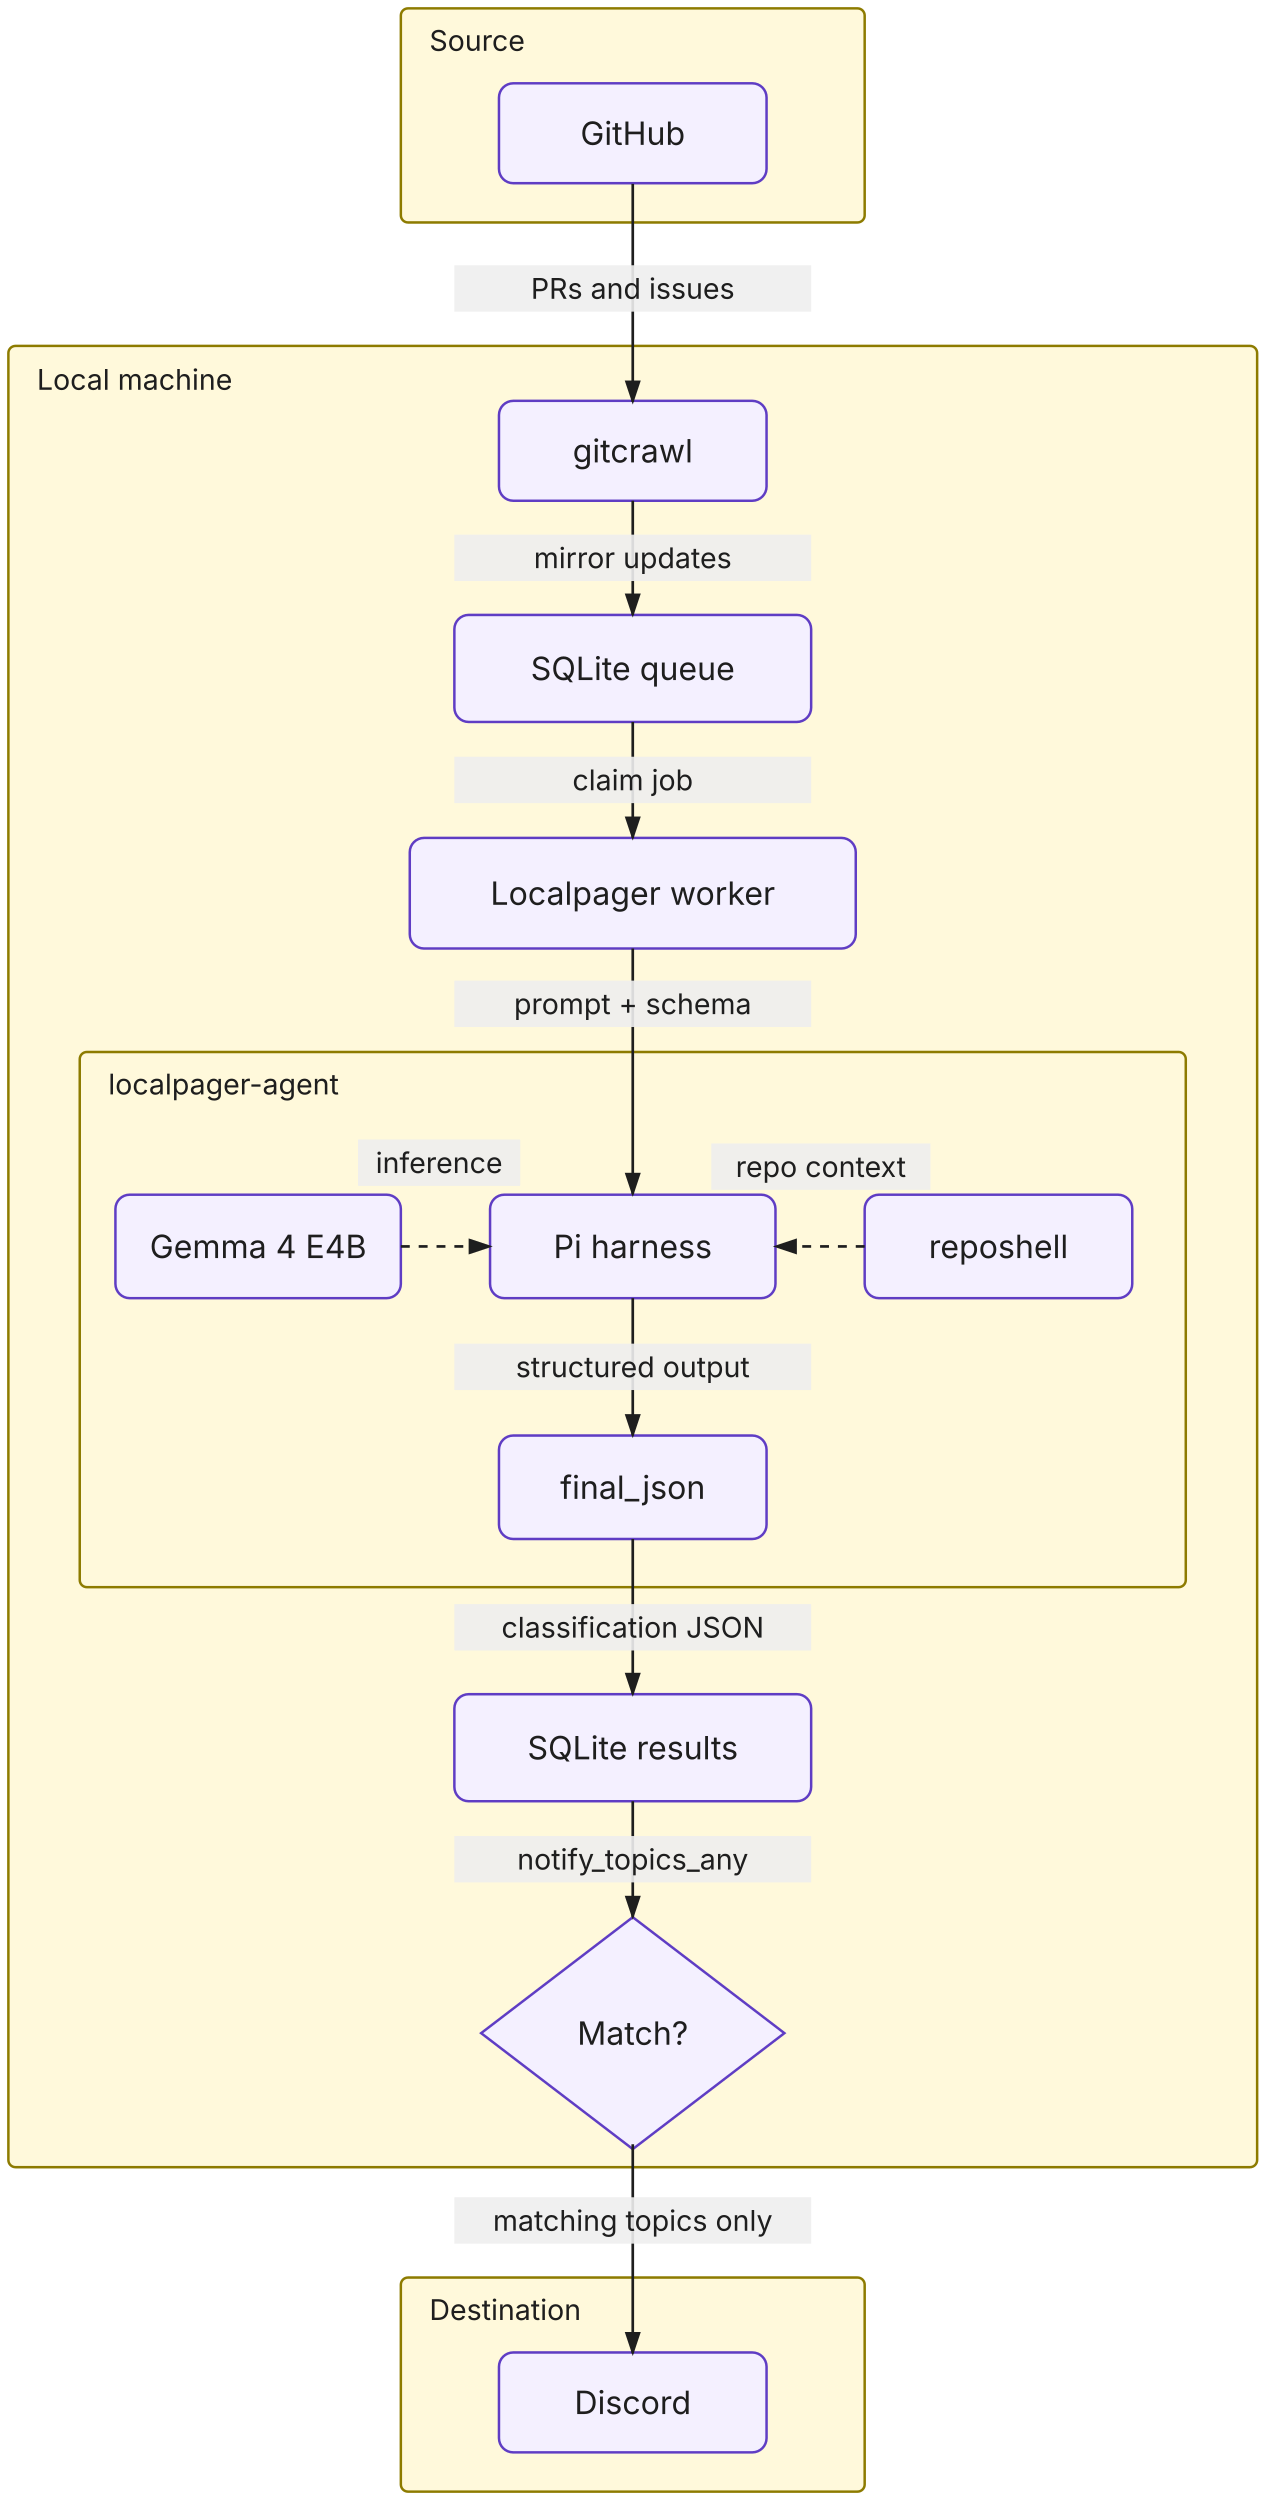
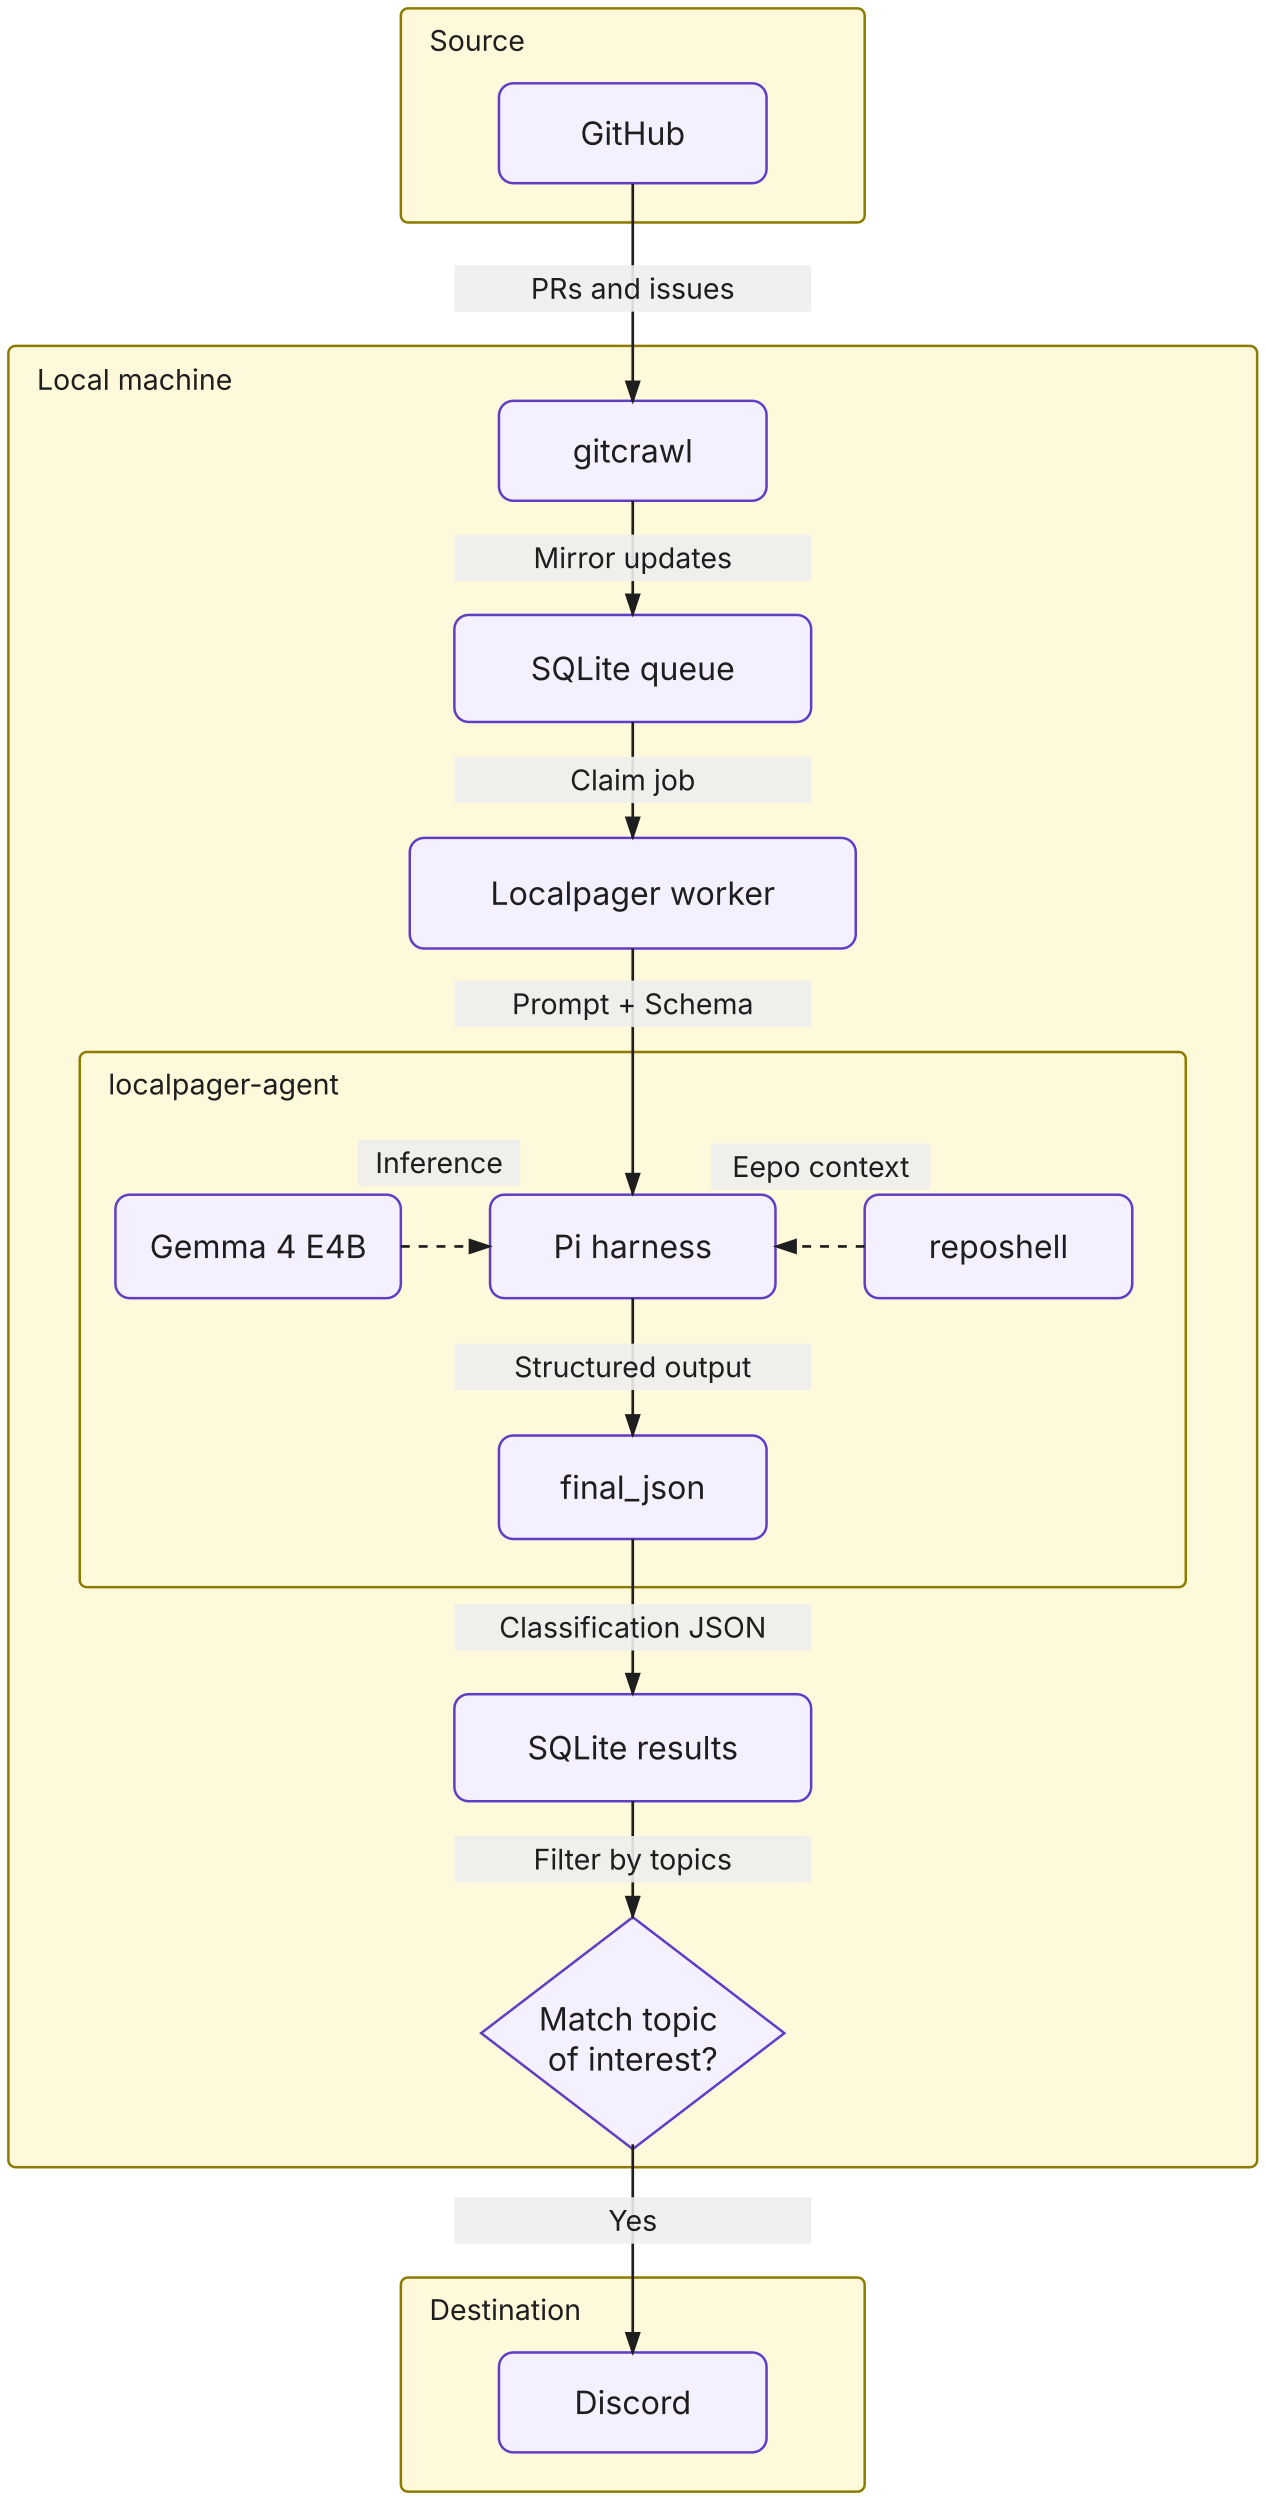
<svg xmlns="http://www.w3.org/2000/svg" width="709.4" height="1401.4" viewBox="0 0 709.4 1401.4" version="1.1" id="svg25">
  <defs id="defs1">
    <marker id="arrow" markerWidth="10" markerHeight="10" refX="8" refY="3" orient="auto" markerUnits="strokeWidth">
      <path d="M 0,0 V 6 L 9,3 Z" fill="#1e1e1e" id="path1" />
    </marker>
    <style id="style1">
      .zone { fill: #fff9db; stroke: #8d7b00; stroke-width: 1.4; }
      .box { fill: #f4f0ff; stroke: #5f3dc4; stroke-width: 1.4; rx: 8; }
      .text { font-family: system-ui, -apple-system, BlinkMacSystemFont, "Segoe UI", sans-serif; font-size: 18px; fill: #1e1e1e; text-anchor: middle; dominant-baseline: middle; }
      .small { font-size: 16px; }
      .label { fill: #eeeeee; opacity: 0.9; }
      .arrow { stroke: #1e1e1e; stroke-width: 1.5; fill: none; marker-end: url(#arrow); }
      .dash { stroke-dasharray: 5 5; }
    </style>
  </defs>
  <g id="g25" transform="translate(4.000012,4.000037)">
    <rect class="zone" x="220.7" y="0.7" width="260" height="120" rx="4" id="rect1" ry="4" />
    <text class="text small" style="text-anchor:start" x="236.7" y="18.7" id="text1">Source</text>
    <rect class="box" x="275.7" y="42.7" width="150" height="56" rx="8" id="rect2" ry="8" />
    <text class="text" x="350.7" y="70.7" id="text2">GitHub</text>
    <rect class="zone" x="0.7" y="189.905" width="700" height="1020.932" rx="4" id="rect3" ry="4" />
    <text class="text small" style="text-anchor:start" x="16.7" y="208.7" id="text3">Local machine</text>
    <rect class="box" x="275.7" y="220.7" width="150" height="56" rx="8" id="rect4" ry="8" />
    <text class="text" x="350.7" y="248.7" id="text4">gitcrawl</text>
    <rect class="box" x="250.7" y="340.7" width="200" height="60" rx="8" id="rect5" ry="8" />
    <text class="text" x="350.7" y="370.7" id="text5">SQLite queue</text>
    <rect class="box" x="225.7" y="465.7" width="250" height="62" rx="8" id="rect6" ry="8" />
    <text class="text" x="350.7" y="496.7" id="text6">Localpager worker</text>
    <rect class="zone" x="40.7" y="585.7" width="620" height="300" rx="4" id="rect7" ry="4" />
    <text class="text small" style="text-anchor:start" x="56.7" y="603.7" id="text7">localpager-agent</text>
    <rect class="box" x="60.7" y="665.7" width="160" height="58" rx="8" id="rect8" ry="8" />
    <text class="text" x="140.7" y="694.7" id="text8">Gemma 4 E4B</text>
    <rect class="box" x="270.7" y="665.7" width="160" height="58" rx="8" id="rect9" ry="8" />
    <text class="text" x="350.7" y="694.7" id="text9">Pi harness</text>
    <rect class="box" x="480.7" y="665.7" width="150" height="58" rx="8" id="rect10" ry="8" />
    <text class="text" x="555.7" y="694.7" id="text10">reposhell</text>
    <rect class="box" x="275.7" y="800.7" width="150" height="58" rx="8" id="rect11" ry="8" />
    <text class="text" x="350.7" y="829.7" id="text11">final_json</text>
    <rect class="box" x="250.7" y="945.7" width="200" height="60" rx="8" id="rect12" ry="8" />
    <text class="text" x="350.7" y="975.7" id="text12">SQLite results</text>
    <polygon class="box" points="440,1190 525,1255 440,1320 355,1255 " id="polygon12" transform="translate(-89.3,-119.3)" />
-     <text class="text" x="350.7" y="1135.7" id="text13">Match?</text>
+     <text class="text" x="350.7" y="1127.7" id="text13">
+       <tspan id="tspan2" x="350.7" y="1127.7">Match topic</tspan>
+       <tspan id="tspan3" x="350.7" y="1150.2">of interest?</tspan>
+     </text>
    <rect class="zone" x="220.7" y="1272.7" width="260" height="120" rx="4" id="rect13" ry="4" />
    <text class="text small" style="text-anchor:start" x="236.7" y="1290.7" id="text14">Destination</text>
    <rect class="box" x="275.7" y="1314.7" width="150" height="56" rx="8" id="rect14" ry="8" />
    <text class="text" x="350.7" y="1342.7" id="text15">Discord</text>
    <line class="arrow" x1="350.7" y1="99.076" x2="350.7" y2="221.301" id="line15" />
    <rect class="label" x="250.7" y="144.7" width="200" height="26" id="rect15" />
    <text class="text small" x="350.7" y="157.7" id="text16">PRs and issues</text>
    <line class="arrow" x1="350.7" y1="276.7" x2="350.7" y2="340.7" id="line16" />
    <rect class="label" x="250.7" y="295.7" width="200" height="26" id="rect16" />
-     <text class="text small" x="350.7" y="308.7" id="text17">mirror updates</text>
+     <text class="text small" x="350.7" y="308.7" id="text17">Mirror updates</text>
    <line class="arrow" x1="350.7" y1="400.7" x2="350.7" y2="465.7" id="line17" />
    <rect class="label" x="250.7" y="420.2" width="200" height="26" id="rect17" />
-     <text class="text small" x="350.7" y="433.2" id="text18">claim job</text>
+     <text class="text small" x="350.7" y="433.2" id="text18">Claim job</text>
    <line class="arrow" x1="350.7" y1="527.7" x2="350.7" y2="665.423" id="line18" />
    <rect class="label" x="250.7" y="545.7" width="200" height="26" id="rect18" />
-     <text class="text small" x="350.7" y="558.7" id="text19">prompt + schema</text>
+     <text class="text small" x="350.7" y="558.7" id="text19">Prompt + Schema</text>
    <line class="arrow dash" x1="220.7" y1="694.7" x2="270.7" y2="694.7" id="line19" />
    <rect class="label" x="196.693" y="634.758" width="90.919" height="26" id="rect19" style="stroke-width:1" />
-     <text class="text small" x="242.153" y="647.758" id="text20">inference</text>
+     <text class="text small" x="242.153" y="647.758" id="text20">Inference</text>
    <line class="arrow dash" x1="480.7" y1="694.7" x2="430.7" y2="694.7" id="line20" />
    <rect class="label" x="394.721" y="636.975" width="122.845" height="26" id="rect20" style="stroke-width:1" />
-     <text class="text small" x="456.143" y="649.975" id="text21">repo context</text>
+     <text class="text small" x="456.143" y="649.975" id="text21">Eepo context</text>
    <line class="arrow" x1="350.7" y1="723.7" x2="350.7" y2="800.7" id="line21" />
    <rect class="label" x="250.7" y="749.2" width="200" height="26" id="rect21" />
-     <text class="text small" x="350.7" y="762.2" id="text22">structured output</text>
+     <text class="text small" x="350.7" y="762.2" id="text22">Structured output</text>
    <line class="arrow" x1="350.7" y1="858.7" x2="350.7" y2="945.7" id="line22" />
    <rect class="label" x="250.7" y="895.2" width="200" height="26" id="rect22" />
-     <text class="text small" x="350.7" y="908.2" id="text23">classification JSON</text>
+     <text class="text small" x="350.7" y="908.2" id="text23">Classification JSON</text>
    <line class="arrow" x1="350.7" y1="1005.7" x2="350.7" y2="1070.7" id="line23" />
    <rect class="label" x="250.7" y="1025.2" width="200" height="26" id="rect23" />
-     <text class="text small" x="350.7" y="1038.2" id="text24">notify_topics_any</text>
+     <text class="text small" x="350.7" y="1038.2" id="text24">Filter by topics</text>
    <line class="arrow" x1="350.7" y1="1197.986" x2="350.7" y2="1315.211" id="line24" />
    <rect class="label" x="250.7" y="1227.7" width="200" height="26" id="rect24" />
-     <text class="text small" x="350.7" y="1240.7" id="text25">matching topics only</text>
+     <text class="text small" x="350.7" y="1240.7" id="text25">Yes</text>
  </g>
</svg>
